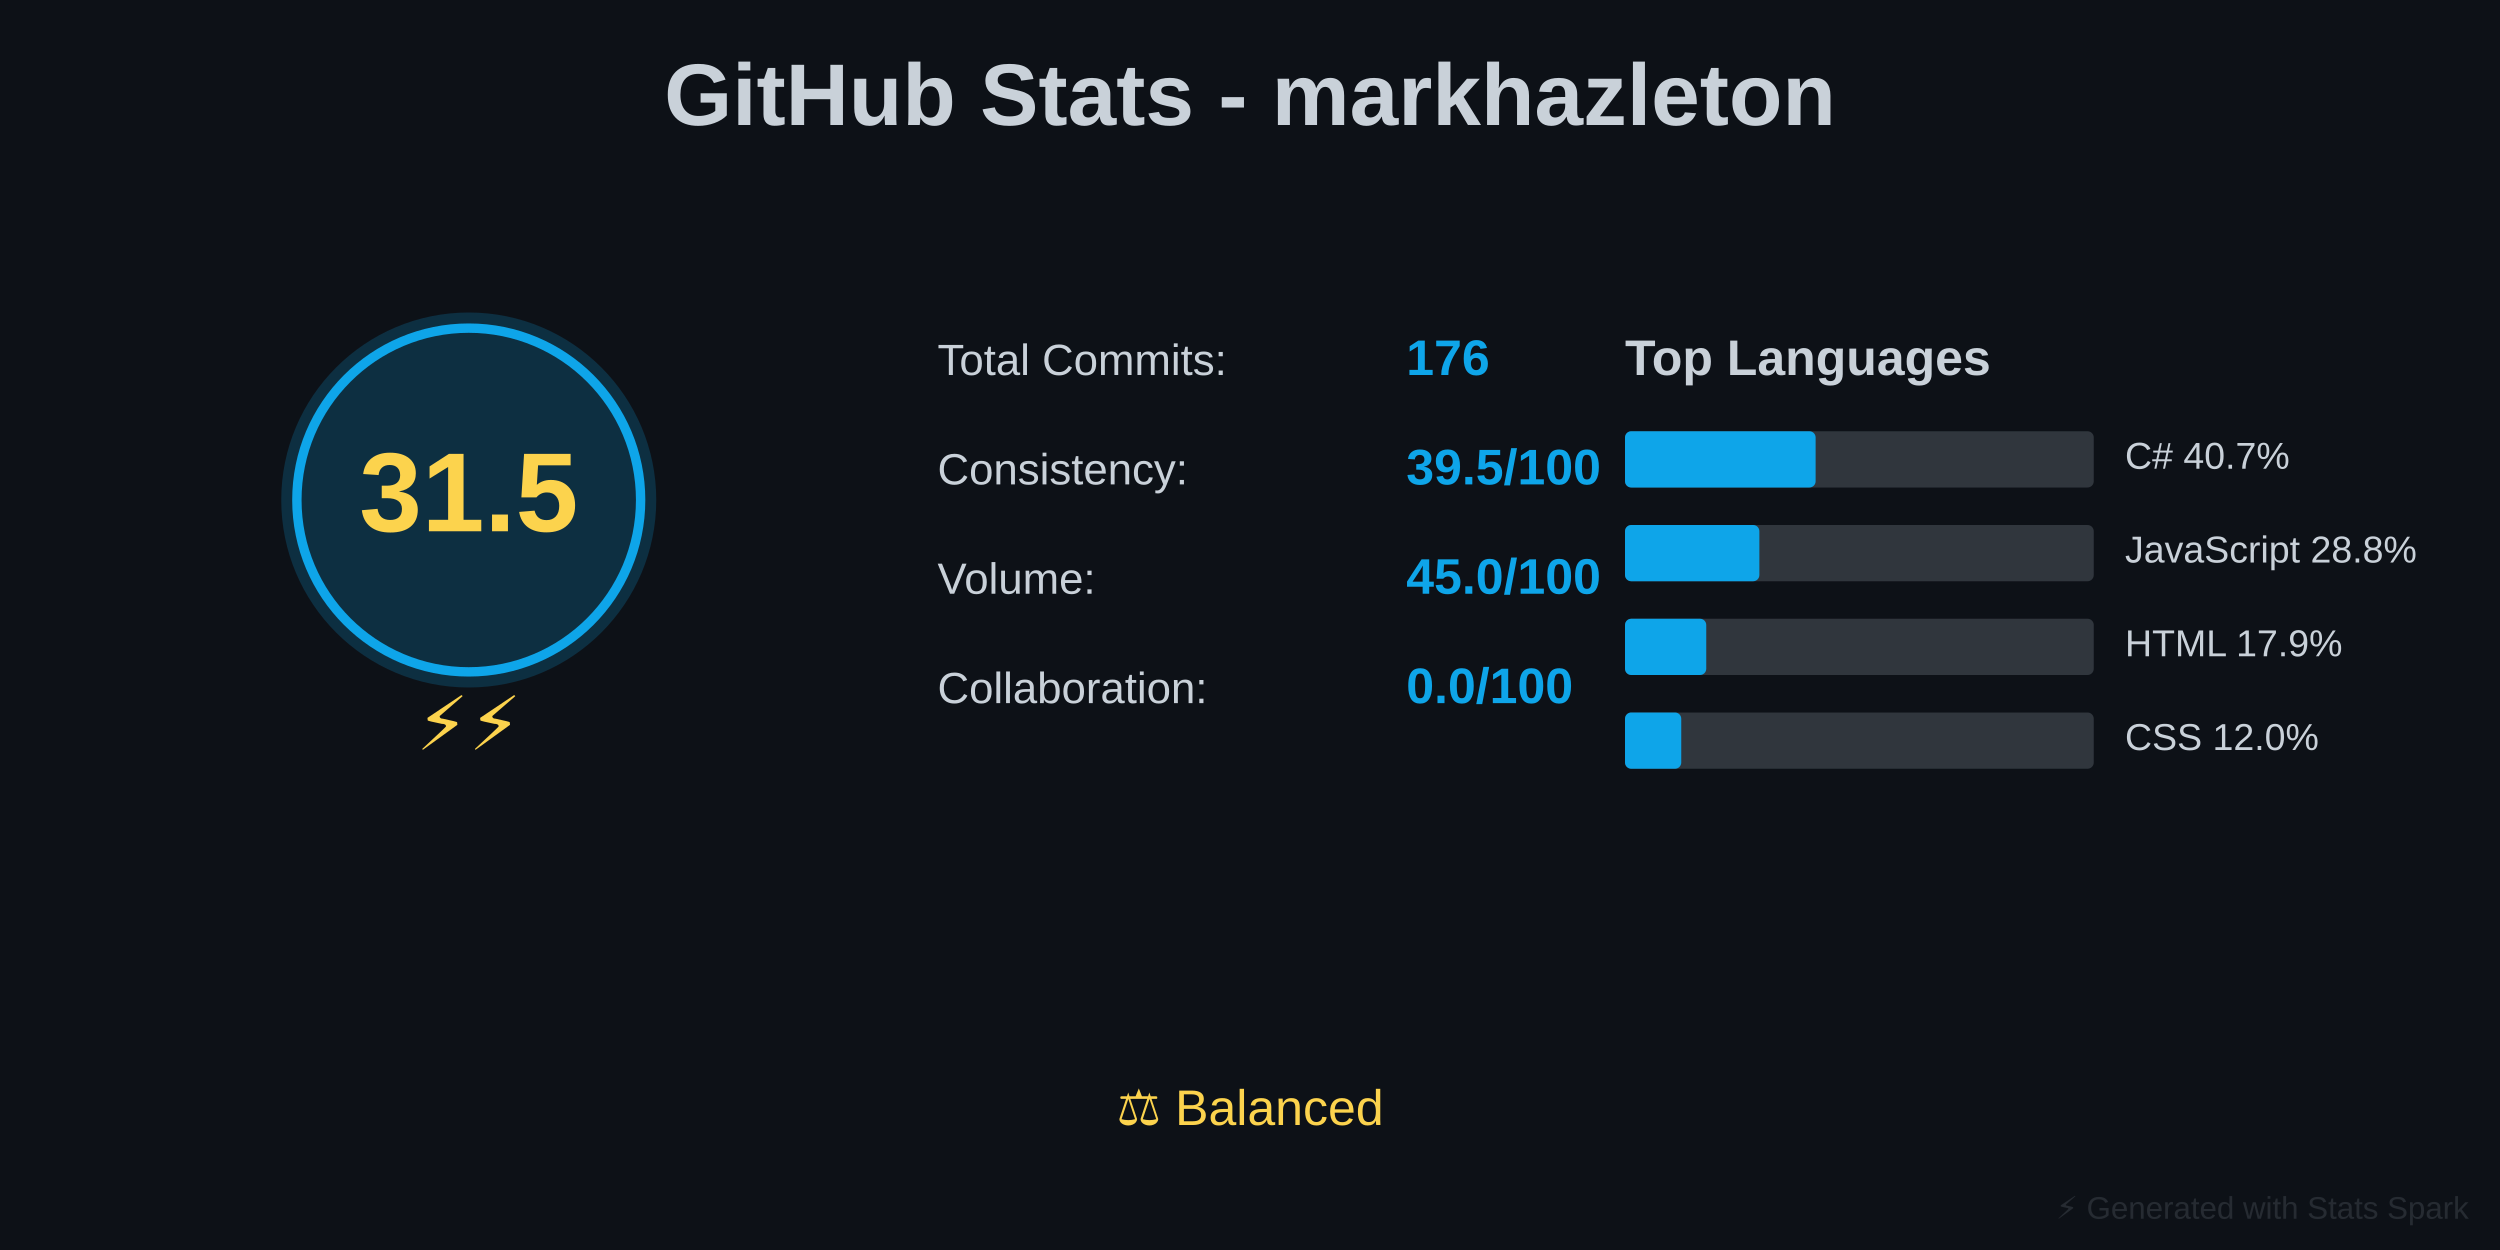
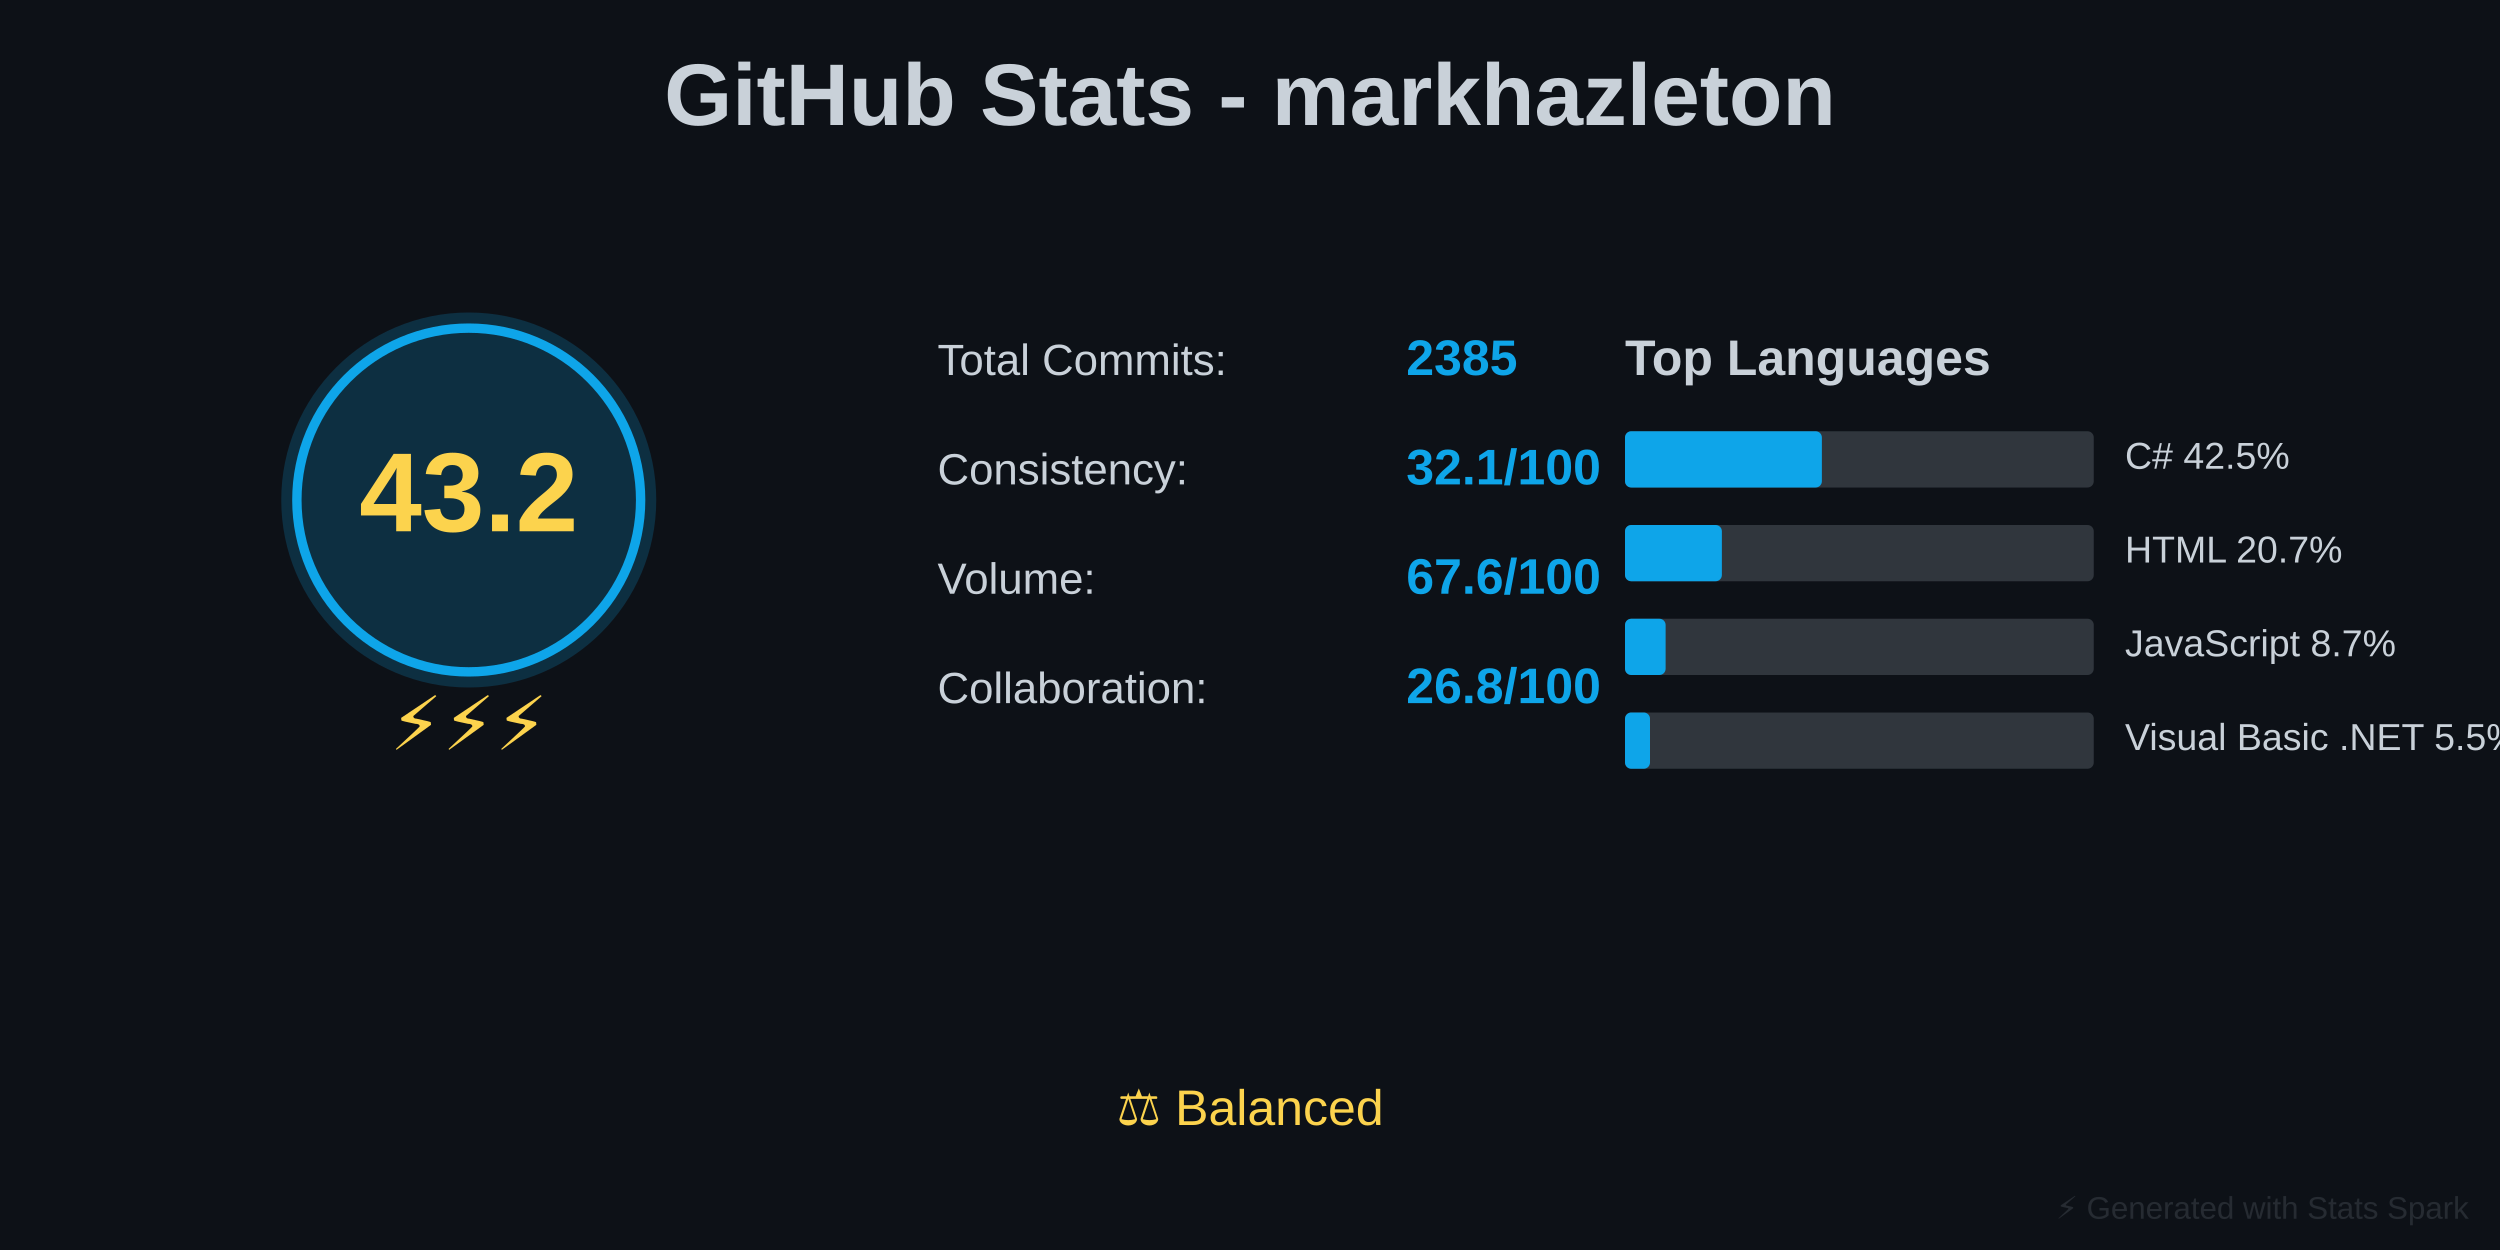
<svg xmlns="http://www.w3.org/2000/svg" baseProfile="full" height="400" version="1.1" width="800">
  <defs />
  <rect fill="#0D1117" height="400" width="800" x="0" y="0" />
  <text fill="#C9D1D9" font-family="Arial, sans-serif" font-size="28px" font-weight="bold" text-anchor="middle" x="400" y="40">GitHub Stats - markhazleton</text>
  <circle cx="150" cy="160" fill="#0EA5E9" opacity="0.2" r="60" />
  <circle cx="150" cy="160" fill="none" r="55" stroke="#0EA5E9" stroke-width="3" />
-   <text fill="#FCD34D" font-family="Arial, sans-serif" font-size="36px" font-weight="bold" text-anchor="middle" x="150" y="170">31.5</text>
-   <text fill="#FCD34D" font-family="Arial, sans-serif" font-size="24px" text-anchor="middle" x="150" y="240">⚡⚡</text>
+   <text fill="#FCD34D" font-family="Arial, sans-serif" font-size="36px" font-weight="bold" text-anchor="middle" x="150" y="170">43.2</text>
+   <text fill="#FCD34D" font-family="Arial, sans-serif" font-size="24px" text-anchor="middle" x="150" y="240">⚡⚡⚡</text>
  <text fill="#C9D1D9" font-family="Arial, sans-serif" font-size="14px" x="300" y="120">Total Commits:</text>
-   <text fill="#0EA5E9" font-family="Arial, sans-serif" font-size="16px" font-weight="bold" x="450" y="120">176</text>
+   <text fill="#0EA5E9" font-family="Arial, sans-serif" font-size="16px" font-weight="bold" x="450" y="120">2385</text>
  <text fill="#C9D1D9" font-family="Arial, sans-serif" font-size="14px" x="300" y="155">Consistency:</text>
-   <text fill="#0EA5E9" font-family="Arial, sans-serif" font-size="16px" font-weight="bold" x="450" y="155">39.5/100</text>
+   <text fill="#0EA5E9" font-family="Arial, sans-serif" font-size="16px" font-weight="bold" x="450" y="155">32.1/100</text>
  <text fill="#C9D1D9" font-family="Arial, sans-serif" font-size="14px" x="300" y="190">Volume:</text>
-   <text fill="#0EA5E9" font-family="Arial, sans-serif" font-size="16px" font-weight="bold" x="450" y="190">45.0/100</text>
+   <text fill="#0EA5E9" font-family="Arial, sans-serif" font-size="16px" font-weight="bold" x="450" y="190">67.6/100</text>
  <text fill="#C9D1D9" font-family="Arial, sans-serif" font-size="14px" x="300" y="225">Collaboration:</text>
-   <text fill="#0EA5E9" font-family="Arial, sans-serif" font-size="16px" font-weight="bold" x="450" y="225">0.0/100</text>
+   <text fill="#0EA5E9" font-family="Arial, sans-serif" font-size="16px" font-weight="bold" x="450" y="225">26.8/100</text>
  <text fill="#C9D1D9" font-family="Arial, sans-serif" font-size="16px" font-weight="bold" x="520" y="120">Top Languages</text>
  <rect fill="#30363D" height="18" rx="2" width="150" x="520" y="138" />
-   <rect fill="#0EA5E9" height="18" rx="2" width="61" x="520" y="138" />
-   <text fill="#C9D1D9" font-family="Arial, sans-serif" font-size="12px" x="680" y="150">C# 40.7%</text>
+   <rect fill="#0EA5E9" height="18" rx="2" width="63" x="520" y="138" />
+   <text fill="#C9D1D9" font-family="Arial, sans-serif" font-size="12px" x="680" y="150">C# 42.5%</text>
  <rect fill="#30363D" height="18" rx="2" width="150" x="520" y="168" />
-   <rect fill="#0EA5E9" height="18" rx="2" width="43" x="520" y="168" />
-   <text fill="#C9D1D9" font-family="Arial, sans-serif" font-size="12px" x="680" y="180">JavaScript 28.8%</text>
+   <rect fill="#0EA5E9" height="18" rx="2" width="31" x="520" y="168" />
+   <text fill="#C9D1D9" font-family="Arial, sans-serif" font-size="12px" x="680" y="180">HTML 20.7%</text>
  <rect fill="#30363D" height="18" rx="2" width="150" x="520" y="198" />
-   <rect fill="#0EA5E9" height="18" rx="2" width="26" x="520" y="198" />
-   <text fill="#C9D1D9" font-family="Arial, sans-serif" font-size="12px" x="680" y="210">HTML 17.9%</text>
+   <rect fill="#0EA5E9" height="18" rx="2" width="13" x="520" y="198" />
+   <text fill="#C9D1D9" font-family="Arial, sans-serif" font-size="12px" x="680" y="210">JavaScript 8.7%</text>
  <rect fill="#30363D" height="18" rx="2" width="150" x="520" y="228" />
-   <rect fill="#0EA5E9" height="18" rx="2" width="18" x="520" y="228" />
-   <text fill="#C9D1D9" font-family="Arial, sans-serif" font-size="12px" x="680" y="240">CSS 12.0%</text>
+   <rect fill="#0EA5E9" height="18" rx="2" width="8" x="520" y="228" />
+   <text fill="#C9D1D9" font-family="Arial, sans-serif" font-size="12px" x="680" y="240">Visual Basic .NET 5.5%</text>
  <text fill="#FCD34D" font-family="Arial, sans-serif" font-size="16px" text-anchor="middle" x="400" y="360">⚖️ Balanced</text>
  <text fill="#30363D" font-family="Arial, sans-serif" font-size="10px" opacity="0.7" text-anchor="end" x="790" y="390">⚡ Generated with Stats Spark</text>
</svg>
